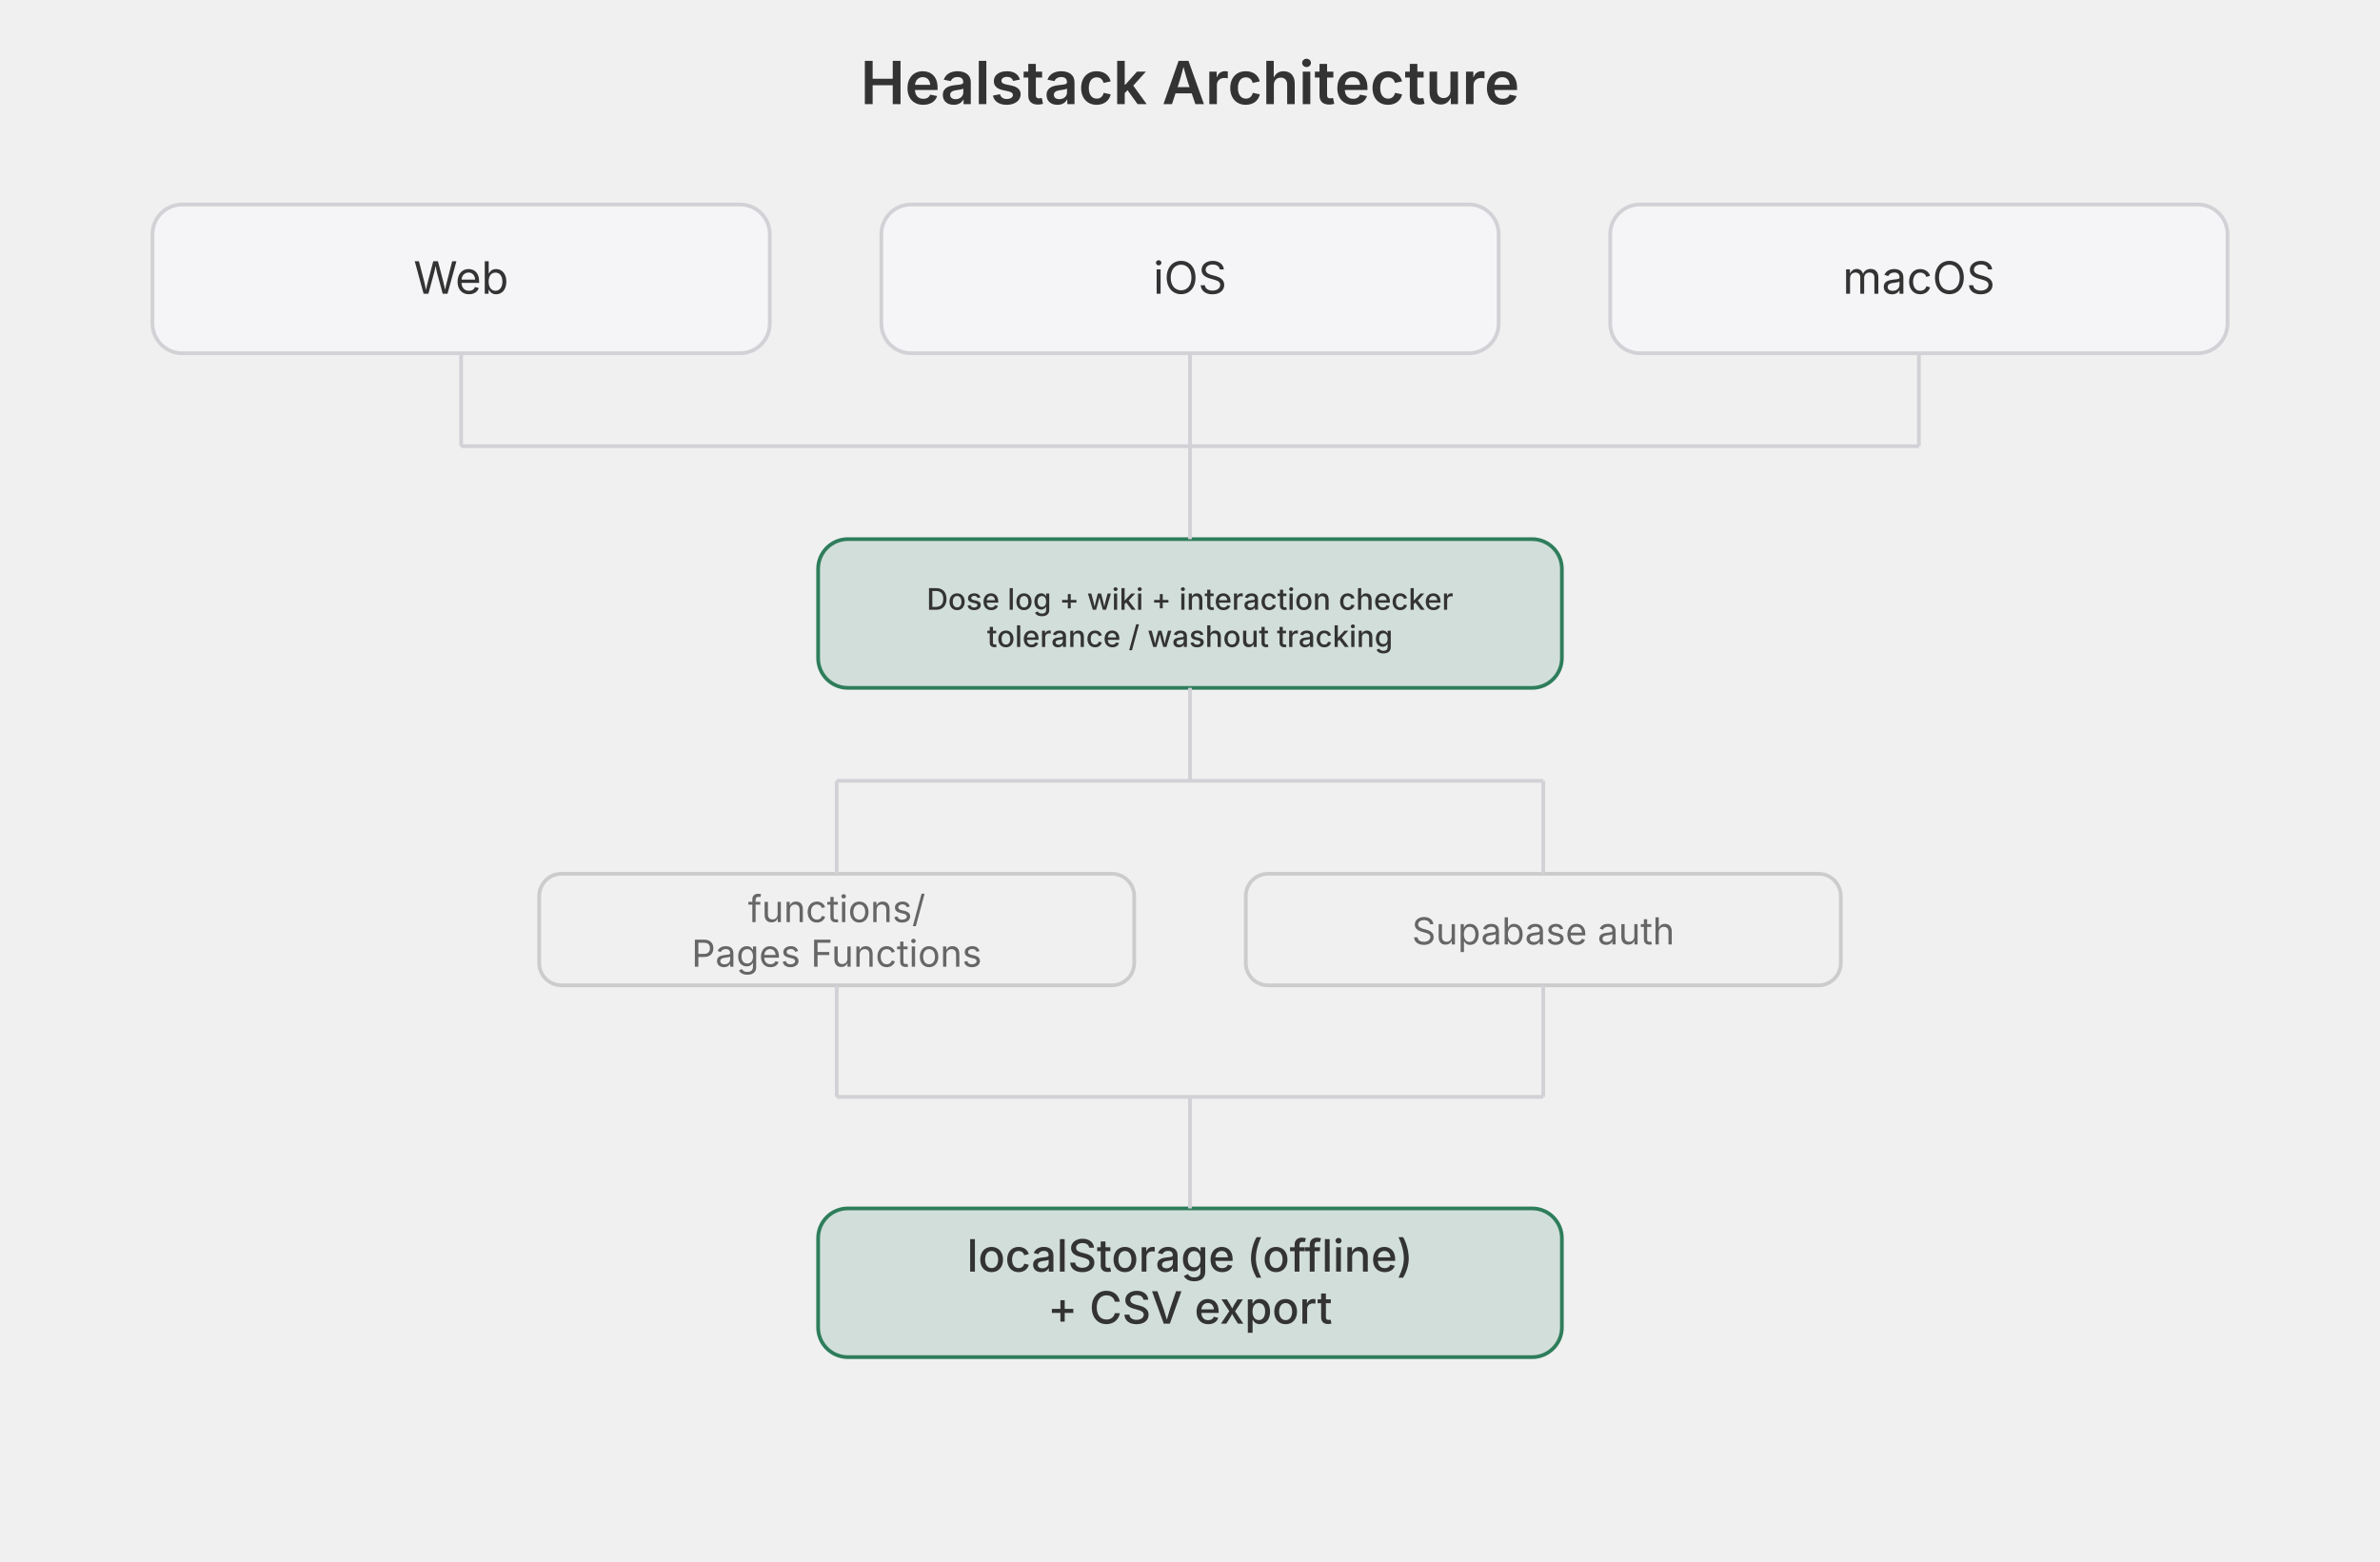
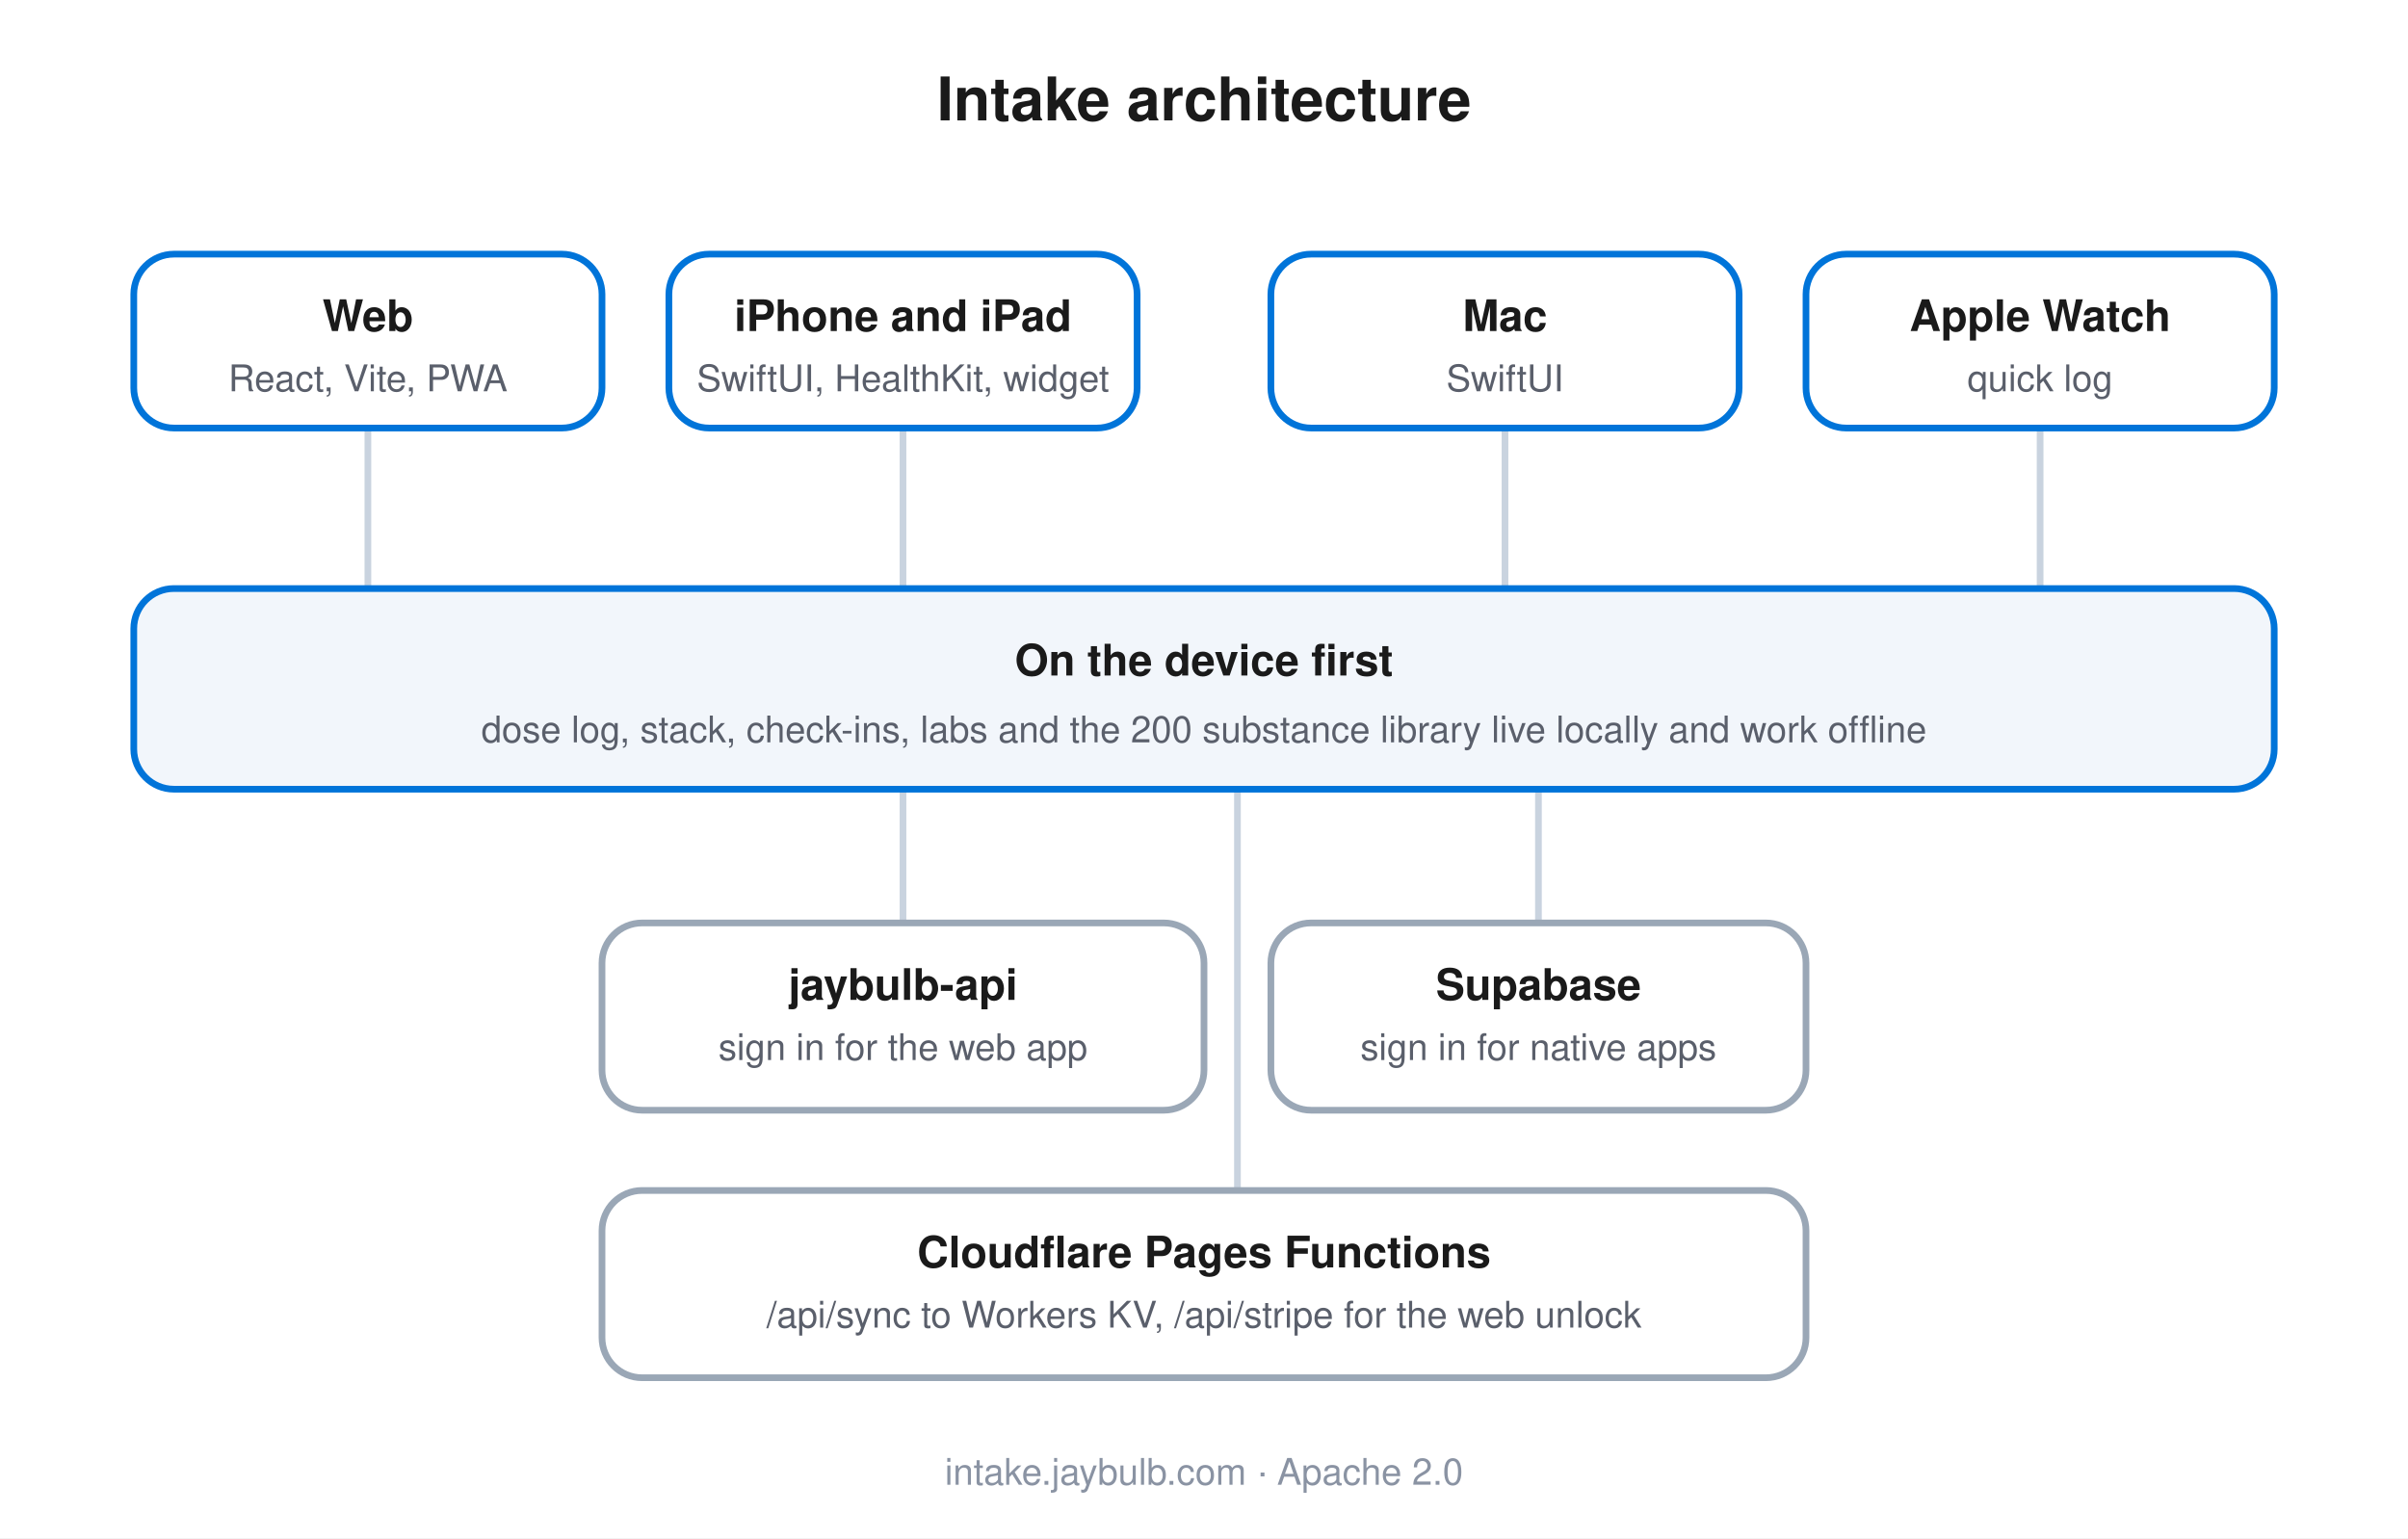
- <svg xmlns="http://www.w3.org/2000/svg" width="640" height="420" style="background:#fff;font-family:-apple-system,BlinkMacSystemFont,sans-serif" viewBox="0 0 640 420">
-   <text x="320" y="28" fill="#333" font-size="16" font-weight="600" text-anchor="middle">Healstack Architecture</text>
-   <rect width="166" height="40" x="41" y="55" fill="#f5f5f7" stroke="#d1d1d6" rx="8" />
-   <text x="124" y="79" fill="#333" font-size="12" text-anchor="middle">Web</text>
-   <rect width="166" height="40" x="237" y="55" fill="#f5f5f7" stroke="#d1d1d6" rx="8" />
-   <text x="320" y="79" fill="#333" font-size="12" text-anchor="middle">iOS</text>
-   <rect width="166" height="40" x="433" y="55" fill="#f5f5f7" stroke="#d1d1d6" rx="8" />
-   <text x="516" y="79" fill="#333" font-size="12" text-anchor="middle">macOS</text>
-   <rect width="200" height="40" x="220" y="145" fill="#2e7d5b" fill-opacity=".15" stroke="#2e7d5b" rx="8" />
-   <text x="320" y="164" fill="#333" font-size="8" font-weight="500" text-anchor="middle">Dose log + wiki + interaction checker</text>
-   <text x="320" y="174" fill="#333" font-size="8" font-weight="500" text-anchor="middle">tolerance / washout tracking</text>
-   <rect width="160" height="30" x="145" y="235" fill="#f0f0f0" stroke="#ccc" rx="6" />
-   <text x="225" y="248" fill="#666" font-size="10" text-anchor="middle">functions/</text>
-   <text x="225" y="260" fill="#666" font-size="10" text-anchor="middle">Pages Functions</text>
-   <rect width="160" height="30" x="335" y="235" fill="#f0f0f0" stroke="#ccc" rx="6" />
-   <text x="415" y="254" fill="#666" font-size="10" text-anchor="middle">Supabase auth</text>
-   <rect width="200" height="40" x="220" y="325" fill="#2e7d5b" fill-opacity=".15" stroke="#2e7d5b" rx="8" />
-   <text x="320" y="342" fill="#333" font-size="12" font-weight="500" text-anchor="middle">localStorage (offline)</text>
-   <text x="320" y="356" fill="#333" font-size="12" font-weight="500" text-anchor="middle">+ CSV export</text>
-   <path stroke="#d1d1d6" fill="none" d="M124 95v25M320 95v25M516 95v25M124 120H516M320 120V145M320 185V210M225 210v25M415 210v25M225 210H415M225 265v30M415 265v30M225 295H415M320 295V325" />
+ <svg xmlns="http://www.w3.org/2000/svg" width="720" height="460" viewBox="0 0 720 460" font-family="Intake Sans, -apple-system, BlinkMacSystemFont, Helvetica, sans-serif">
+   <rect width="720" height="460" fill="#fff" />
+   <text x="360" y="36" fill="#1a1a1a" font-size="18" font-weight="600" text-anchor="middle">Intake architecture</text>
+   <g fill="none" stroke="#c9d3df" stroke-width="2">
+     <path d="M110 128 V176" />
+     <path d="M270 128 V176" />
+     <path d="M450 128 V176" />
+     <path d="M610 128 V176" />
+     <path d="M270 236 V276" />
+     <path d="M460 236 V276" />
+     <path d="M370 236 V356" />
+   </g>
+   <g font-size="13" text-anchor="middle">
+     <g fill="#fff" stroke="#0074D9" stroke-width="2">
+       <rect x="40" y="76" width="140" height="52" rx="12" />
+       <rect x="200" y="76" width="140" height="52" rx="12" />
+       <rect x="380" y="76" width="140" height="52" rx="12" />
+       <rect x="540" y="76" width="140" height="52" rx="12" />
+     </g>
+     <text x="110" y="99" font-weight="600" fill="#1a1a1a">Web</text>
+     <text x="110" y="117" fill="#5a5f6b" font-size="11">React, Vite, PWA</text>
+     <text x="270" y="99" font-weight="600" fill="#1a1a1a">iPhone and iPad</text>
+     <text x="270" y="117" fill="#5a5f6b" font-size="11">SwiftUI, HealthKit, widget</text>
+     <text x="450" y="99" font-weight="600" fill="#1a1a1a">Mac</text>
+     <text x="450" y="117" fill="#5a5f6b" font-size="11">SwiftUI</text>
+     <text x="610" y="99" font-weight="600" fill="#1a1a1a">Apple Watch</text>
+     <text x="610" y="117" fill="#5a5f6b" font-size="11">quick log</text>
+     <rect x="40" y="176" width="640" height="60" rx="12" fill="#f2f6fb" stroke="#0074D9" stroke-width="2" />
+     <text x="360" y="202" font-weight="600" fill="#1a1a1a">On the device first</text>
+     <text x="360" y="222" fill="#5a5f6b" font-size="11">dose log, stack, check-ins, labs and the 200 substance library live locally and work offline</text>
+     <g fill="#fff" stroke="#9aa7b6" stroke-width="2">
+       <rect x="180" y="276" width="180" height="56" rx="12" />
+       <rect x="380" y="276" width="160" height="56" rx="12" />
+     </g>
+     <text x="270" y="299" font-weight="600" fill="#1a1a1a">jaybulb-api</text>
+     <text x="270" y="317" fill="#5a5f6b" font-size="11">sign in for the web app</text>
+     <text x="460" y="299" font-weight="600" fill="#1a1a1a">Supabase</text>
+     <text x="460" y="317" fill="#5a5f6b" font-size="11">sign in for native apps</text>
+     <rect x="180" y="356" width="360" height="56" rx="12" fill="#fff" stroke="#9aa7b6" stroke-width="2" />
+     <text x="360" y="379" font-weight="600" fill="#1a1a1a">Cloudflare Pages Functions</text>
+     <text x="360" y="397" fill="#5a5f6b" font-size="11">/api/sync to Workers KV, /api/stripe for the web unlock</text>
+   </g>
+   <text x="360" y="444" fill="#8a93a3" font-size="11" text-anchor="middle">intake.jaybulb.com · Apache 2.0</text>
</svg>
